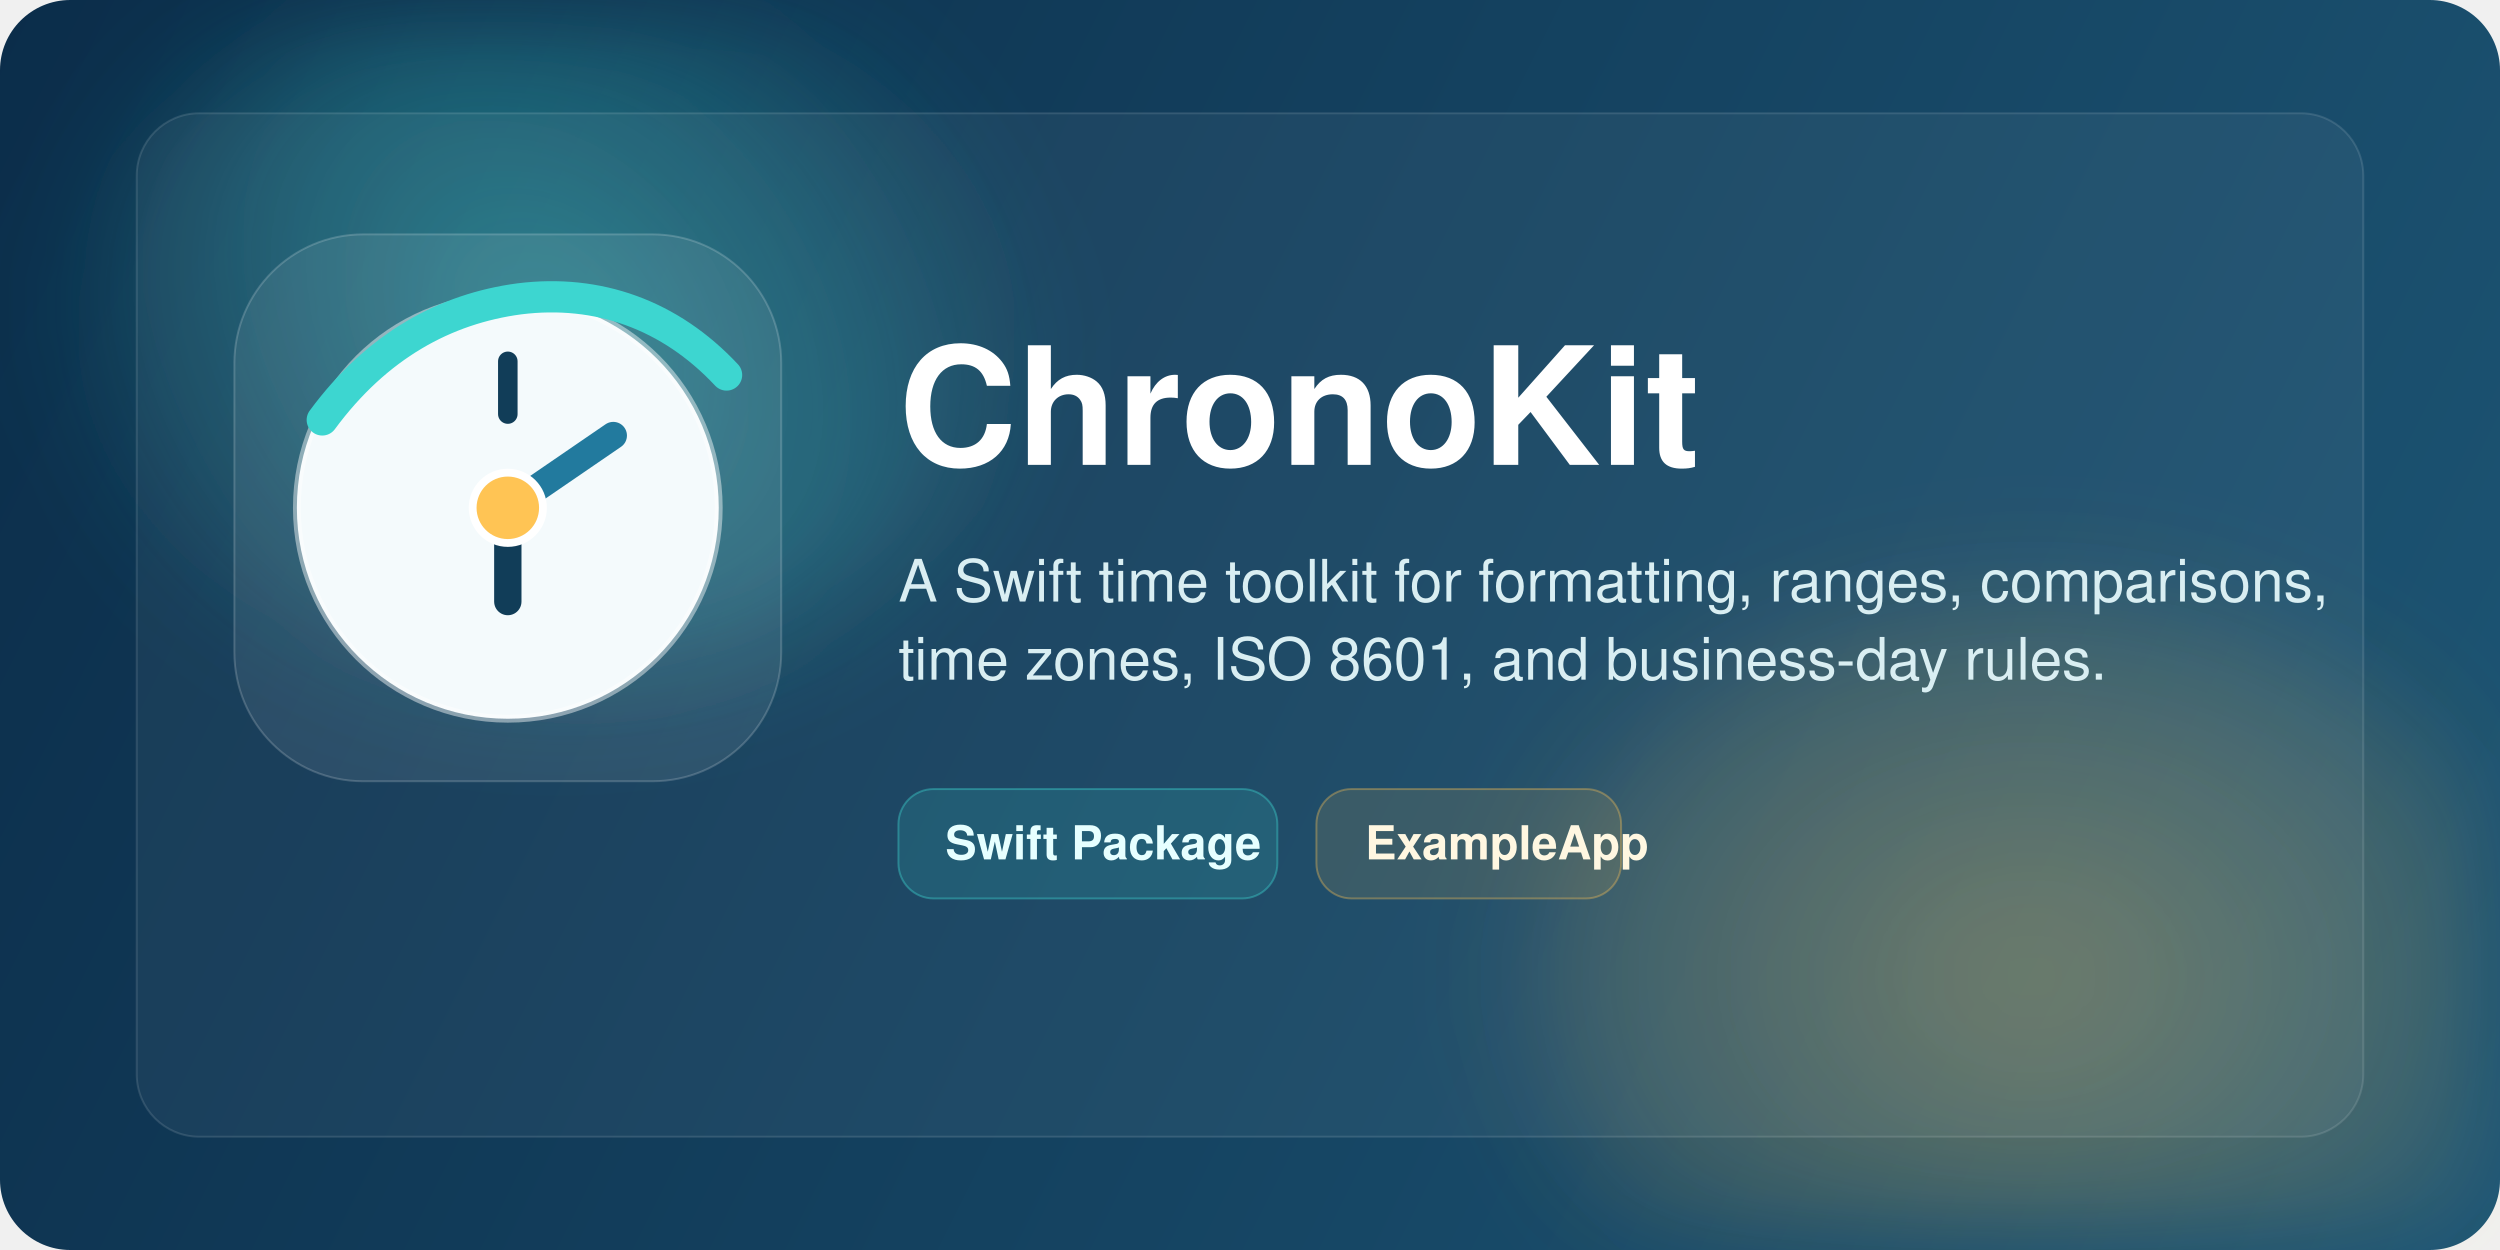
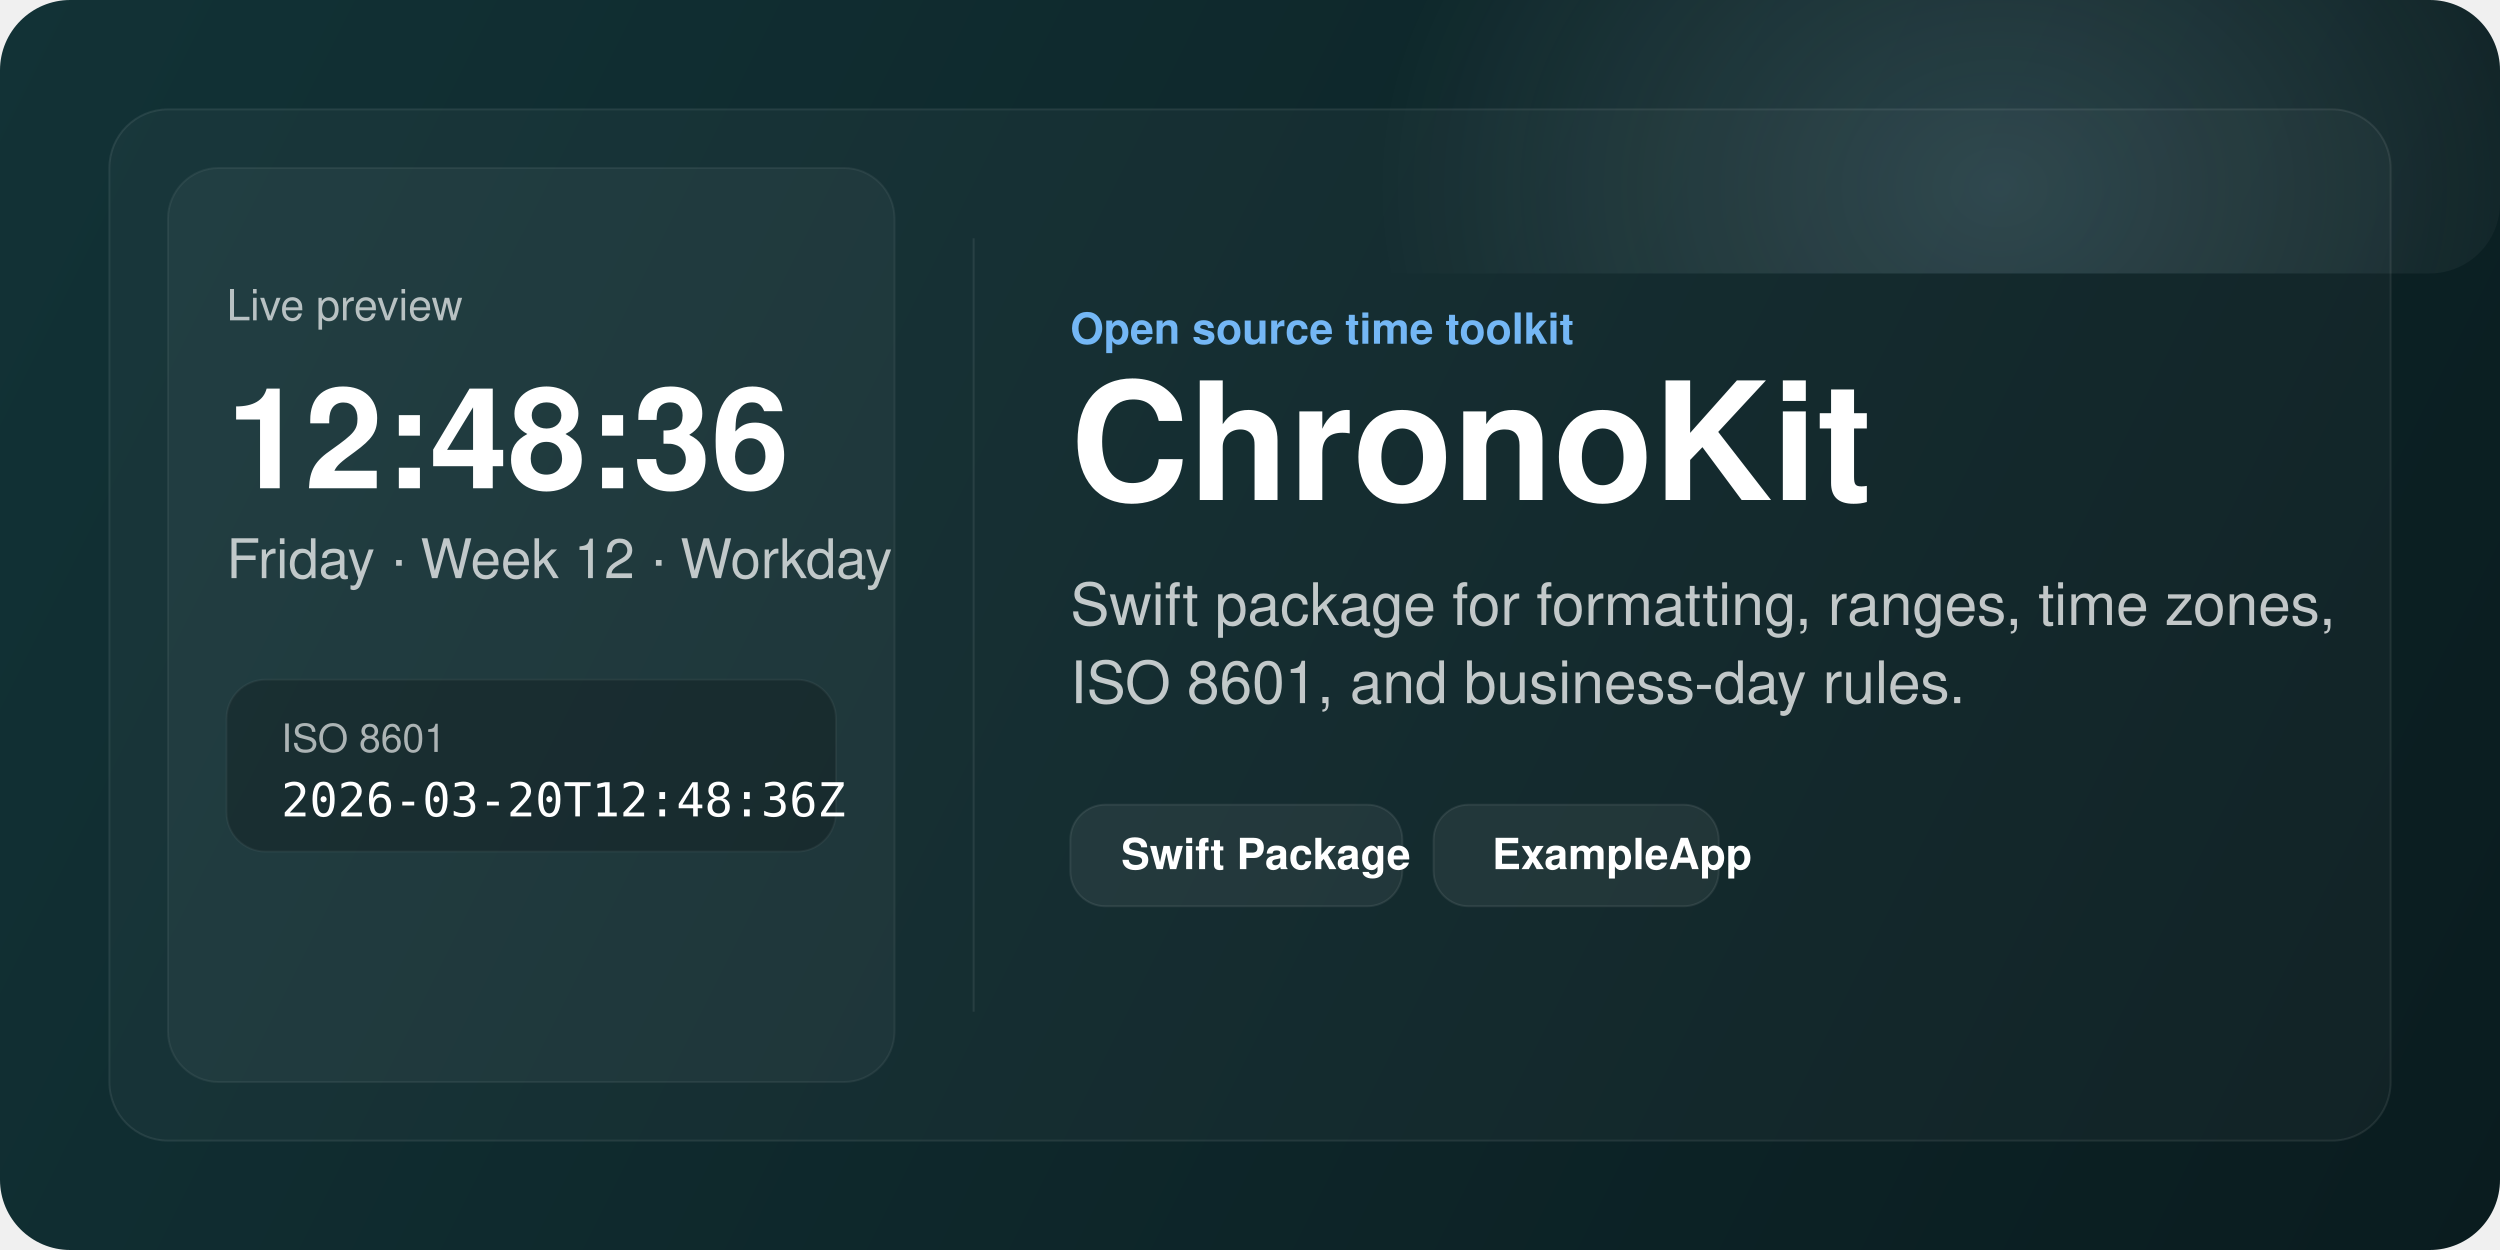
<svg xmlns="http://www.w3.org/2000/svg" width="1280" height="640" viewBox="0 0 1280 640" fill="none">
  <defs>
    <linearGradient id="bg" x1="0" y1="0" x2="1280" y2="640" gradientUnits="userSpaceOnUse">
-       <stop stop-color="#0B2D4A" />
-       <stop offset="1" stop-color="#1D5675" />
+       <stop stop-color="#123236" />
+       <stop offset="1" stop-color="#0A1C1F" />
    </linearGradient>
-     <radialGradient id="glow1" cx="0" cy="0" r="1" gradientUnits="userSpaceOnUse" gradientTransform="translate(280 170) rotate(51) scale(340 250)">
-       <stop stop-color="#3DD6D0" stop-opacity="0.45" />
-       <stop offset="1" stop-color="#3DD6D0" stop-opacity="0" />
+     <radialGradient id="glow" cx="0" cy="0" r="1" gradientUnits="userSpaceOnUse" gradientTransform="translate(1024 96) rotate(90) scale(260 320)">
+       <stop stop-color="rgba(188,232,255,0.16)" />
+       <stop offset="1" stop-color="rgba(255,255,255,0)" />
    </radialGradient>
-     <radialGradient id="glow2" cx="0" cy="0" r="1" gradientUnits="userSpaceOnUse" gradientTransform="translate(1040 500) rotate(180) scale(360 280)">
-       <stop stop-color="#FFC454" stop-opacity="0.35" />
-       <stop offset="1" stop-color="#FFC454" stop-opacity="0" />
-     </radialGradient>
-     <filter id="blur" x="0" y="0" width="1280" height="640" filterUnits="userSpaceOnUse">
-       <feGaussianBlur stdDeviation="30" />
-     </filter>
  </defs>
  <rect width="1280" height="640" rx="36" fill="url(#bg)" />
-   <g filter="url(#blur)">
-     <ellipse cx="280" cy="170" rx="240" ry="180" fill="url(#glow1)" />
-     <ellipse cx="1040" cy="500" rx="260" ry="200" fill="url(#glow2)" />
-   </g>
-   <rect x="70" y="58" width="1140" height="524" rx="32" fill="white" fill-opacity="0.05" stroke="white" stroke-opacity="0.12" />
-   <g transform="translate(120 120)">
-     <rect x="0" y="0" width="280" height="280" rx="66" fill="white" fill-opacity="0.08" stroke="white" stroke-opacity="0.18" />
-     <circle cx="140" cy="140" r="108" fill="#F4FAFC" />
-     <circle cx="140" cy="140" r="108" stroke="white" stroke-opacity="0.45" stroke-width="4" />
-     <path d="M140 65V92" stroke="#113D58" stroke-width="10" stroke-linecap="round" />
-     <path d="M140 188V140" stroke="#113D58" stroke-width="14" stroke-linecap="round" />
-     <path d="M140 140L194 103" stroke="#227A9E" stroke-width="14" stroke-linecap="round" />
-     <circle cx="140" cy="140" r="18" fill="#FFC454" stroke="white" stroke-width="4" />
-     <path d="M45 95C73 57 108 38 146 33C186 28 223 41 252 72" stroke="#3DD6D0" stroke-width="16" stroke-linecap="round" />
-   </g>
-   <g transform="translate(460 154)">
-     <text x="0" y="84" fill="white" font-size="84" font-family="Avenir Next, SF Pro Display, Helvetica, Arial, sans-serif" font-weight="700">ChronoKit</text>
-     <text x="0" y="154" fill="#D9EEF2" font-size="30" font-family="Avenir Next, SF Pro Text, Helvetica, Arial, sans-serif">A Swift time toolkit for formatting, ranges, comparisons,</text>
-     <text x="0" y="194" fill="#D9EEF2" font-size="30" font-family="Avenir Next, SF Pro Text, Helvetica, Arial, sans-serif">time zones, ISO 8601, and business-day rules.</text>
-     <g transform="translate(0 250)">
-       <rect width="194" height="56" rx="18" fill="#3DD6D0" fill-opacity="0.14" stroke="#3DD6D0" stroke-opacity="0.4" />
-       <text x="24" y="36" fill="#E6FFFF" font-size="24" font-family="Avenir Next, SF Pro Text, Helvetica, Arial, sans-serif" font-weight="600">Swift Package</text>
-     </g>
-     <g transform="translate(214 250)">
-       <rect width="156" height="56" rx="18" fill="#FFC454" fill-opacity="0.12" stroke="#FFC454" stroke-opacity="0.35" />
-       <text x="25" y="36" fill="#FFF7E1" font-size="24" font-family="Avenir Next, SF Pro Text, Helvetica, Arial, sans-serif" font-weight="600">ExampleApp</text>
-     </g>
-   </g>
+   <rect width="1280" height="140" rx="36" fill="url(#glow)" />
+   <rect x="56" y="56" width="1168" height="528" rx="30" fill="rgba(255,255,255,0.03)" stroke="rgba(255,255,255,0.08)" />
+   <rect x="86" y="86" width="372" height="468" rx="26" fill="rgba(255,255,255,0.04)" stroke="rgba(255,255,255,0.06)" />
+   <text x="116" y="164" fill="rgba(255,255,255,0.68)" font-size="22" font-family="SF Pro Text, Avenir Next, Helvetica, Arial, sans-serif">Live preview</text>
+   <text x="116" y="250" fill="white" font-size="72" font-family="SF Pro Display, Avenir Next, Helvetica, Arial, sans-serif" font-weight="700">12:48:36</text>
+   <text x="116" y="296" fill="rgba(255,255,255,0.72)" font-size="28" font-family="SF Pro Text, Avenir Next, Helvetica, Arial, sans-serif">Friday · Week 12 · Workday</text>
+   <rect x="116" y="348" width="312" height="88" rx="20" fill="rgba(0,0,0,0.22)" stroke="rgba(255,255,255,0.05)" />
+   <text x="144" y="385" fill="rgba(255,255,255,0.64)" font-size="20" font-family="SF Pro Text, Avenir Next, Helvetica, Arial, sans-serif">ISO 8601</text>
+   <text x="144" y="418" fill="white" font-size="24" font-family="SF Mono, Menlo, monospace">2026-03-20T12:48:36Z</text>
+   <rect x="498" y="122" width="1" height="396" fill="rgba(255,255,255,0.08)" />
+   <text x="548" y="176" fill="rgba(121,190,255,0.95)" font-size="22" font-family="SF Pro Text, Avenir Next, Helvetica, Arial, sans-serif" font-weight="600">Open source time toolkit</text>
+   <text x="548" y="256" fill="white" font-size="84" font-family="SF Pro Display, Avenir Next, Helvetica, Arial, sans-serif" font-weight="700">ChronoKit</text>
+   <text x="548" y="320" fill="rgba(255,255,255,0.74)" font-size="30" font-family="SF Pro Text, Avenir Next, Helvetica, Arial, sans-serif">Swift package for formatting, ranges, time zones,</text>
+   <text x="548" y="360" fill="rgba(255,255,255,0.74)" font-size="30" font-family="SF Pro Text, Avenir Next, Helvetica, Arial, sans-serif">ISO 8601, and business-day rules.</text>
+   <rect x="548" y="412" width="170" height="52" rx="18" fill="rgba(255,255,255,0.06)" stroke="rgba(255,255,255,0.08)" />
+   <text x="574" y="445" fill="white" font-size="22" font-family="SF Pro Text, Avenir Next, Helvetica, Arial, sans-serif" font-weight="600">Swift Package</text>
+   <rect x="734" y="412" width="146" height="52" rx="18" fill="rgba(255,255,255,0.06)" stroke="rgba(255,255,255,0.08)" />
+   <text x="764" y="445" fill="white" font-size="22" font-family="SF Pro Text, Avenir Next, Helvetica, Arial, sans-serif" font-weight="600">ExampleApp</text>
</svg>
